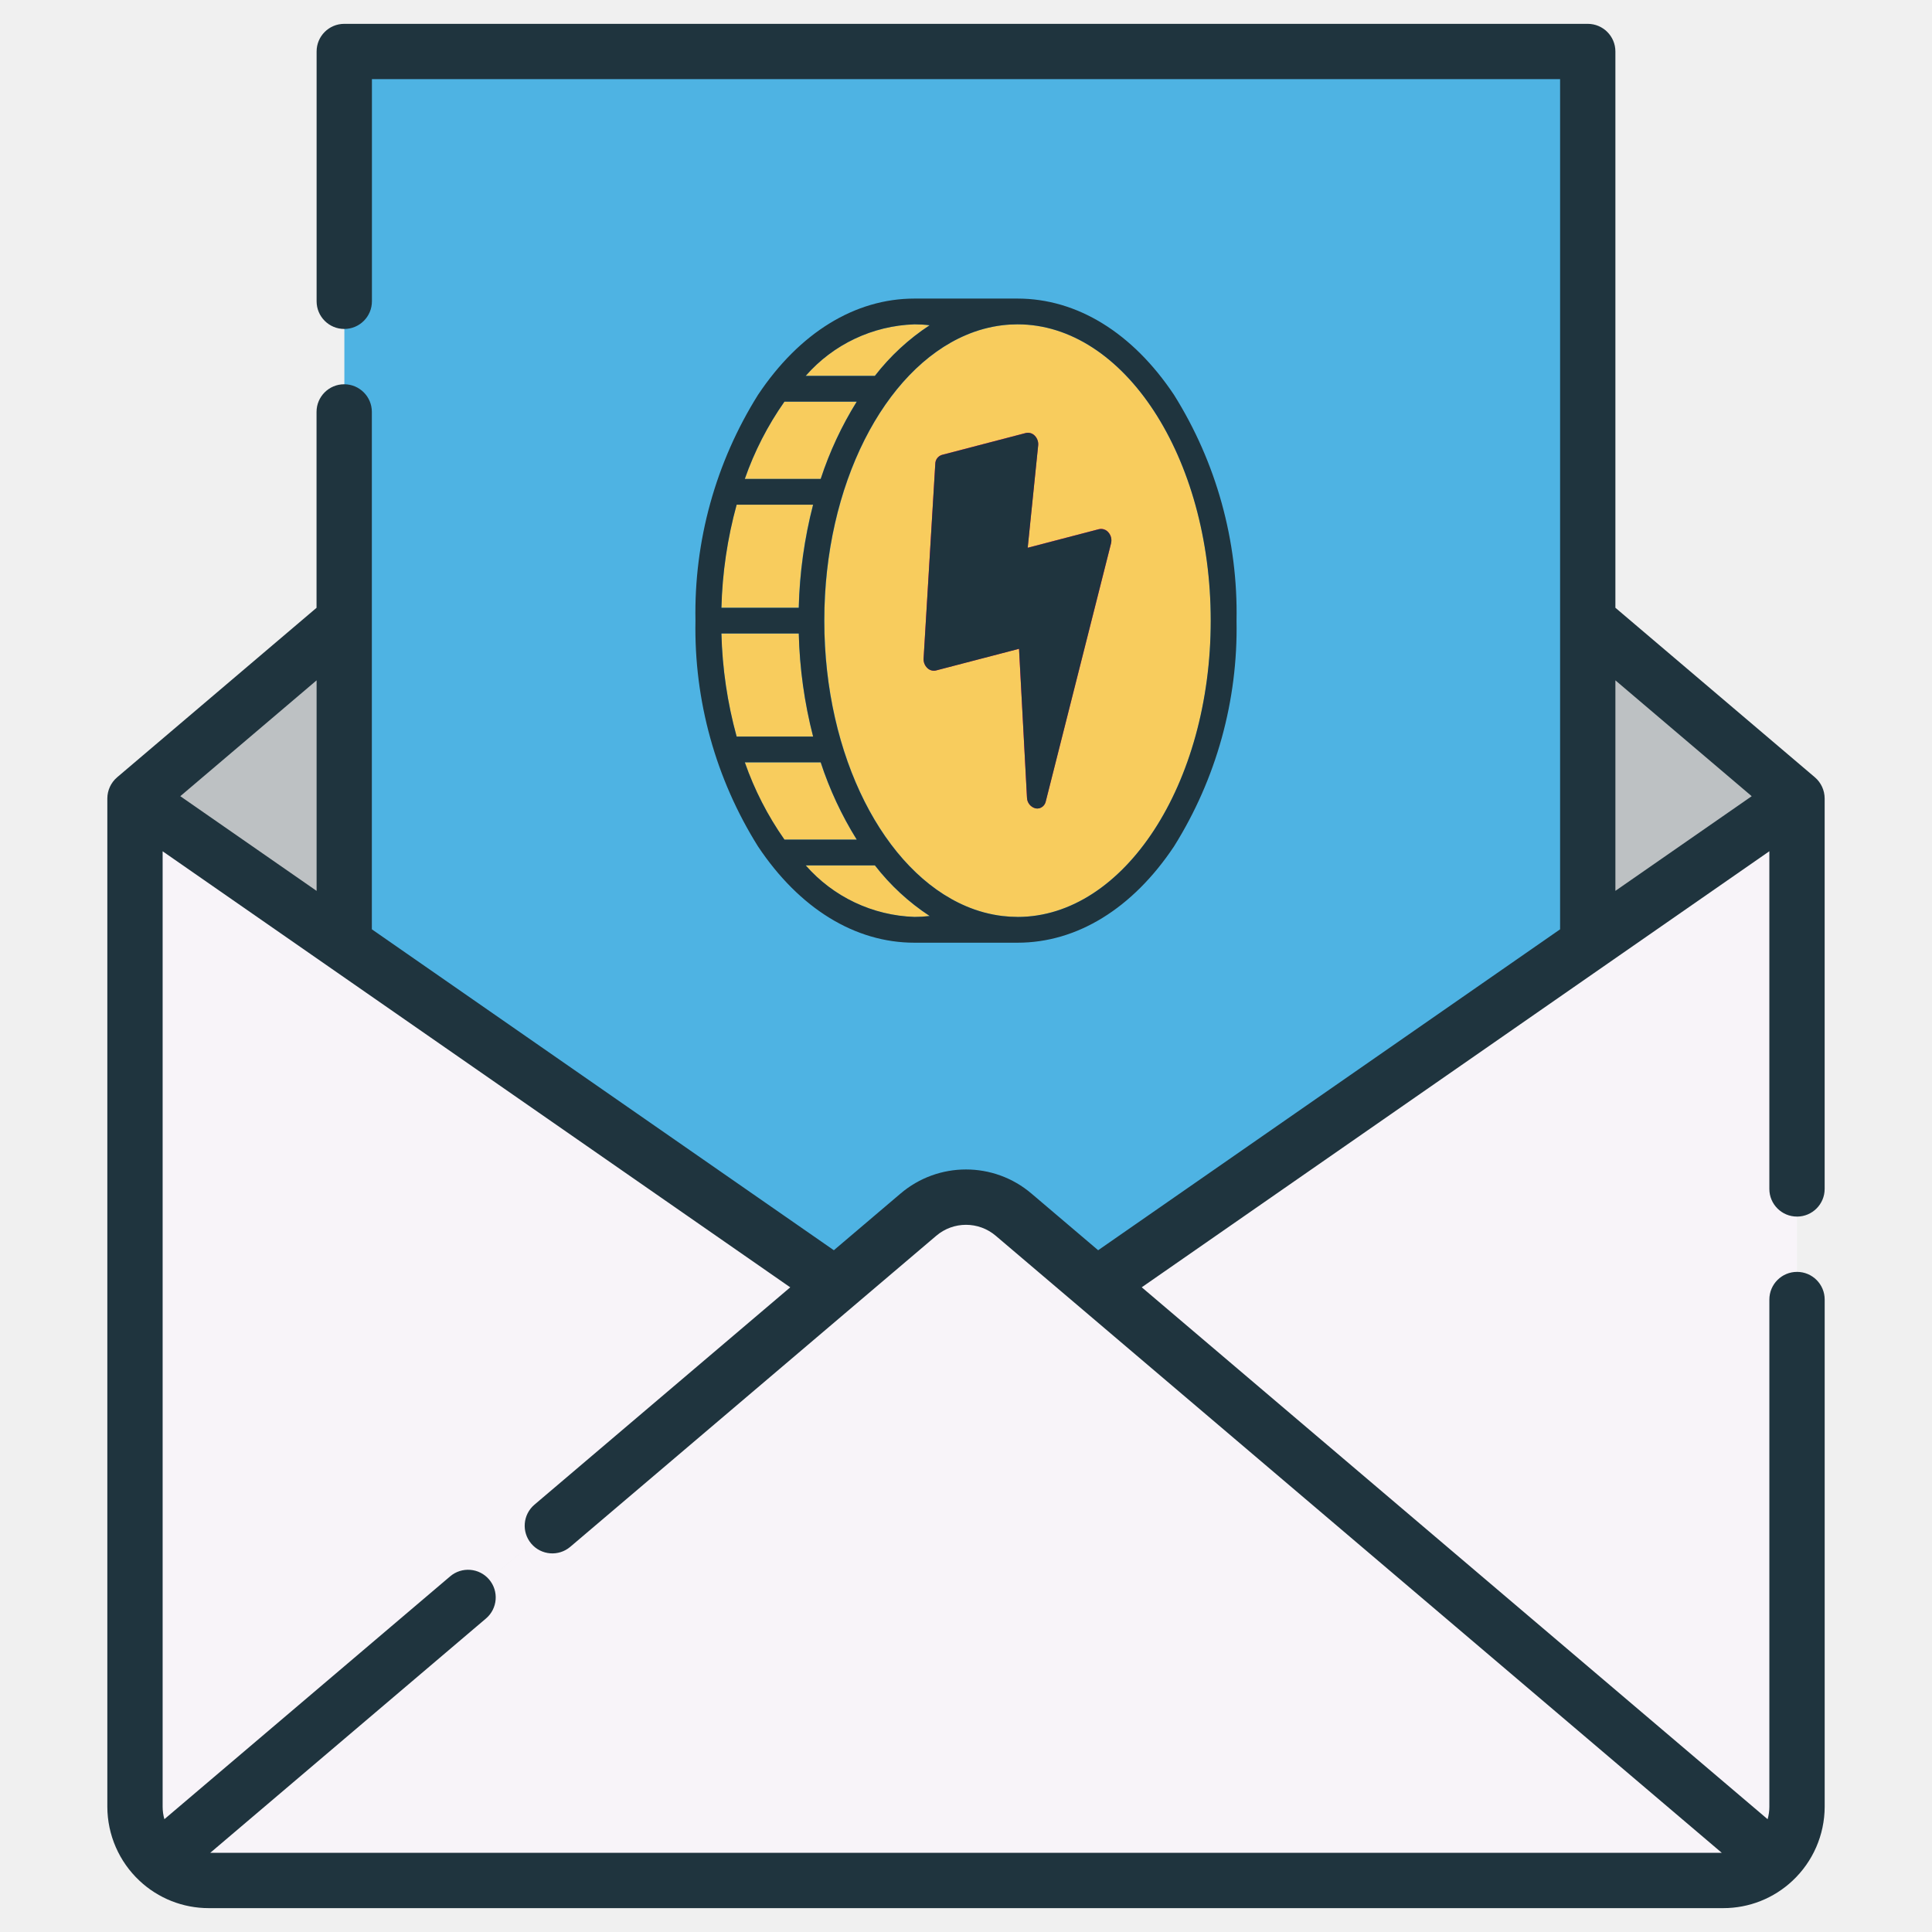
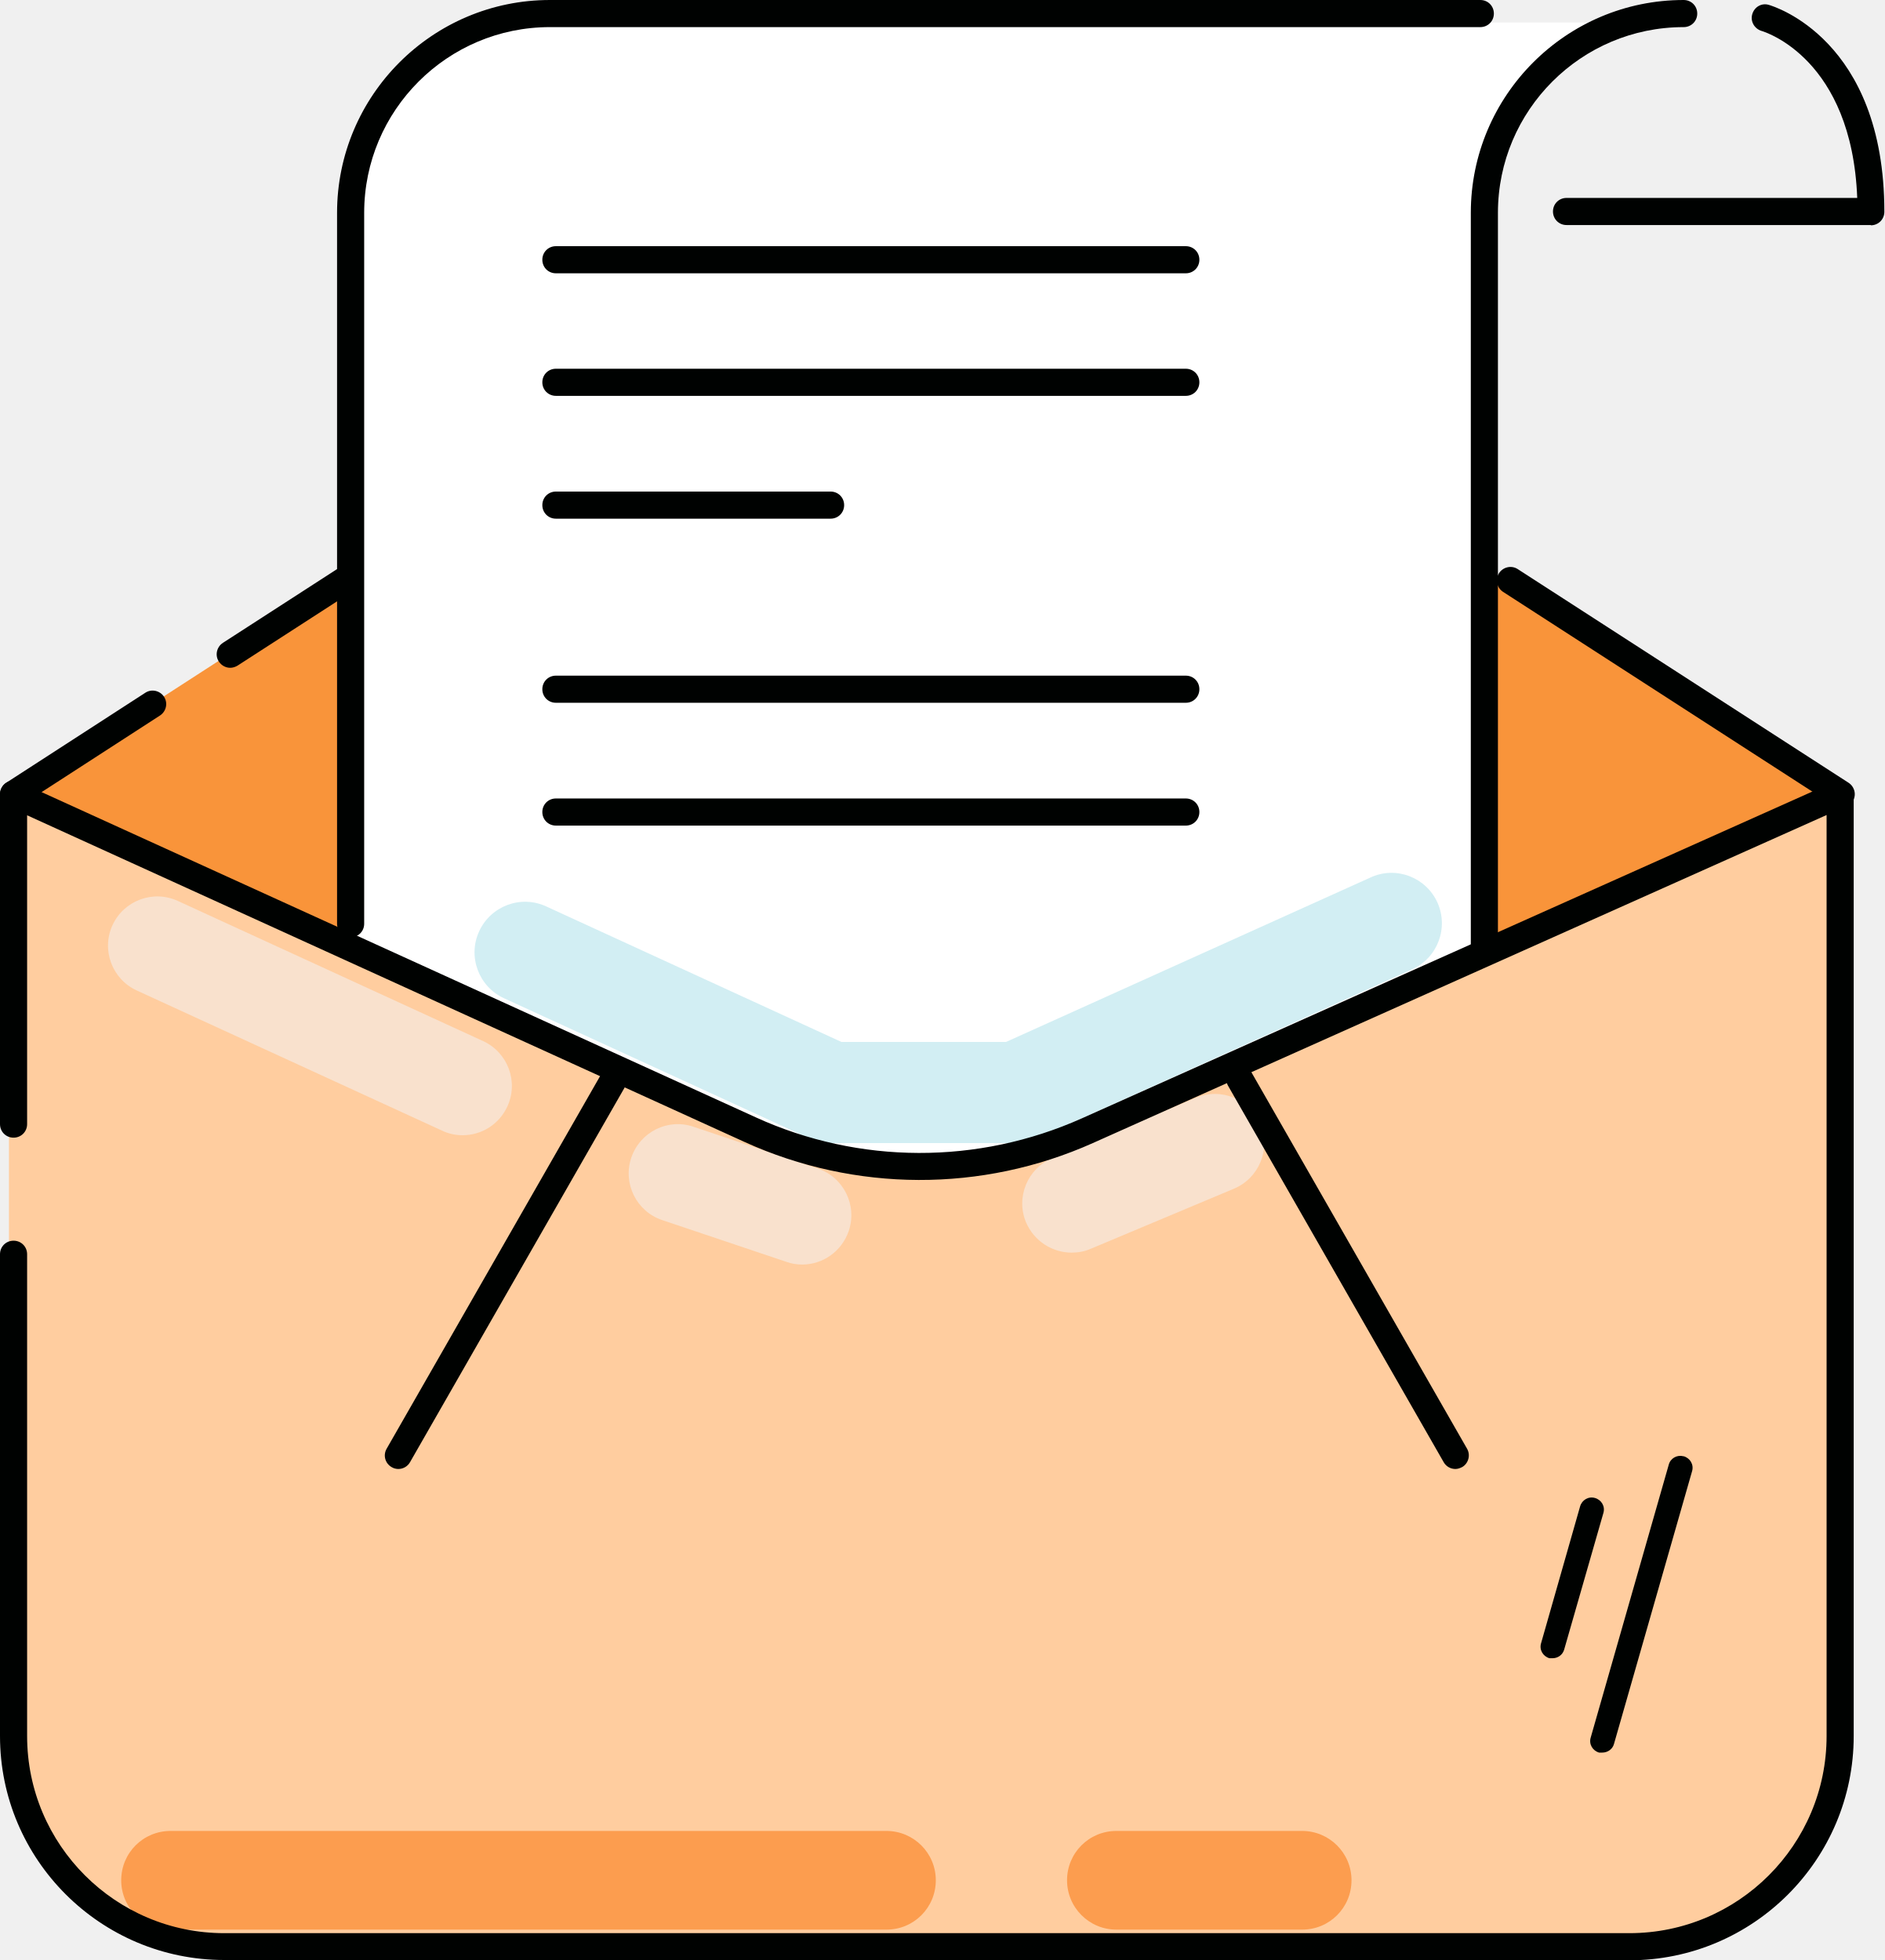
- <svg xmlns="http://www.w3.org/2000/svg" width="144" height="144" viewBox="0 0 144 144">
-   <g id="Invite_Friends_Img" data-name="Invite Friends Img" transform="translate(-976 -198)">
-     <rect id="Rectangle_4400" data-name="Rectangle 4400" width="144" height="144" transform="translate(976 198)" fill="none" />
-     <g id="invitation" transform="translate(961.316 199.777)">
-       <path id="Path_21103" data-name="Path 21103" d="M100.313,320.142a5.491,5.491,0,0,0-7.114,0L36.565,368.3a5.467,5.467,0,0,0,3.747,1.485H153.2a5.467,5.467,0,0,0,3.747-1.485Z" transform="translate(-10.072 -231.398)" fill="#f8f4f9" />
-       <path id="Path_21104" data-name="Path 21104" d="M291.447,246.753l50.49,42.911a5.476,5.476,0,0,0,1.747-4.011v-75.19Z" transform="translate(-195.062 -152.766)" fill="#f8f4f9" />
-       <path id="Path_21105" data-name="Path 21105" d="M31.946,289.664l50.49-42.911L30.2,210.463v75.191A5.474,5.474,0,0,0,31.946,289.664Z" transform="translate(-5.453 -152.766)" fill="#f8f4f9" />
-       <path id="Path_21108" data-name="Path 21108" d="M45.8,162.137v24.1L30.2,175.4Z" transform="translate(-5.453 -117.666)" fill="#bdc1c3" />
-       <path id="Path_21110" data-name="Path 21110" d="M424.939,162.137v24.1l15.6-10.84Z" transform="translate(-291.921 -117.666)" fill="#bdc1c3" />
-       <path id="Path_21112" data-name="Path 21112" d="M123.673,99.5l6.165-5.243a5.49,5.49,0,0,1,7.113,0l6.165,5.243,36.612-25.45V7.515H87.061V74.049Z" transform="translate(-46.71 -5.495)" fill="#4eb3e3" />
-       <g id="Group_12236" data-name="Group 12236" transform="translate(22.684 0)">
-         <path id="Path_21116" data-name="Path 21116" d="M148.622,88.9a2.061,2.061,0,0,0,2.061-2.061V57.731a2.085,2.085,0,0,0-.726-1.571L135.086,43.522V2.061A2.061,2.061,0,0,0,133.025,0H40.343a2.061,2.061,0,0,0-2.061,2.061V20.68a2.061,2.061,0,1,0,4.123,0V4.123h88.559V67.489L96.534,91.408l-4.958-4.213a7.526,7.526,0,0,0-9.784,0l-4.958,4.213L42.4,67.489V28.925a2.061,2.061,0,0,0-4.123,0v14.6L23.41,56.161a2.085,2.085,0,0,0-.726,1.571v75.159a7.579,7.579,0,0,0,2.4,5.514c1.525,1.426,0,0,0,0a7.527,7.527,0,0,0,5.155,2.039H143.13a7.527,7.527,0,0,0,5.155-2.039h0a7.579,7.579,0,0,0,2.4-5.514V95.083a2.061,2.061,0,0,0-4.123,0v37.808a3.414,3.414,0,0,1-.13.925L99.783,94.17l46.778-32.5V86.838A2.061,2.061,0,0,0,148.622,88.9ZM38.282,48.932V64.625l-10.16-7.058Zm-7.928,87.39,20.552-17.466a2.061,2.061,0,0,0-2.67-3.141l-21.3,18.1a3.418,3.418,0,0,1-.13-.925V61.673l46.778,32.5-19.066,16.2a2.061,2.061,0,0,0,2.67,3.141l27.274-23.18a3.418,3.418,0,0,1,4.444,0l54.108,45.986Zm104.732-71.7V48.932l10.16,8.635Z" transform="translate(-22.684 0)" fill="#1f343e" />
+ <svg xmlns="http://www.w3.org/2000/svg" id="Layer_2" data-name="Layer 2" viewBox="0 0 69.5 72.29">
+   <defs>
+     <style>
+       .cls-1 {
+         fill: #f9943a;
+       }
+ 
+       .cls-2 {
+         fill: #f9e1cd;
+       }
+ 
+       .cls-3 {
+         fill: #000201;
+       }
+ 
+       .cls-4 {
+         fill: #fff;
+       }
+ 
+       .cls-5 {
+         fill: #ffcd9f;
+       }
+ 
+       .cls-6 {
+         fill: #fc9d4f;
+       }
+ 
+       .cls-7 {
+         fill: #d2eef3;
+       }
+     </style>
+   </defs>
+   <g id="Layer_3" data-name="Layer 3">
+     <g>
+       <polygon class="cls-1" points="67.57 29.29 55.04 21.18 12.54 21.48 .34 29.37 34.03 44.82 67.57 29.29" />
+       <path class="cls-5" d="M59.93,72.12H8.1c-4.29,0-7.77-3.48-7.77-7.77V29.62l27.16,12.37c3.95,1.8,8.47,1.81,12.43,.04l27.76-12.41v34.74c0,4.29-3.48,7.77-7.77,7.77Z" />
+       <path class="cls-4" d="M54.74,35.46V8.18c0-4.06,3.29-7.35,7.35-7.35H20.28c-4.06,0-7.35,3.29-7.35,7.35v26.22l14,7.17c4.22,2.16,9.2,2.29,13.53,.33l14.27-6.44Z" />
+       <path class="cls-6" d="M32.69,71.17H6.29c-1,0-1.82-.81-1.82-1.82s.81-1.82,1.82-1.82h26.4c1,0,1.82,.81,1.82,1.82s-.81,1.82-1.82,1.82Z" />
+       <path class="cls-6" d="M48.02,71.17h-6.85c-1,0-1.82-.81-1.82-1.82s.81-1.82,1.82-1.82h6.85c1,0,1.82,.81,1.82,1.82s-.81,1.82-1.82,1.82Z" />
+       <g>
+         <path class="cls-3" d="M57.26,61.16h-.12c-.24-.07-.38-.31-.31-.55l1.44-5.05c.07-.24,.31-.38,.55-.31,0,0,0,0,0,0,.24,.07,.38,.31,.31,.55l-1.45,5.05c-.06,.19-.23,.31-.43,.31Z" />
+         <path class="cls-3" d="M59.09,64.64h-.12c-.24-.07-.38-.31-.31-.55,0,0,0,0,0,0l2.88-10.07c.06-.23,.3-.37,.53-.31,0,0,.01,0,.02,0,.24,.07,.38,.31,.31,.55,0,0,0,0,0,0l-2.88,10.06c-.05,.19-.23,.32-.43,.32Z" />
      </g>
-       <g id="Group_12246" data-name="Group 12246" transform="translate(66.52 20.477)">
-         <g id="Group_9378" data-name="Group 9378" transform="translate(0 0)">
-           <path id="Path_244" data-name="Path 244" d="M72,11.52a9.486,9.486,0,0,0-1.132.068,9.932,9.932,0,0,0-2.708.731C62.078,14.9,57.6,23.466,57.6,33.605s4.478,18.7,10.56,21.286a9.932,9.932,0,0,0,2.708.731A9.485,9.485,0,0,0,72,55.69c7.94,0,14.4-9.907,14.4-22.085S79.94,11.52,72,11.52" transform="translate(-47.991 -9.6)" fill="#f8cc5d" />
-           <path id="Path_245" data-name="Path 245" d="M18.436,92.16h-5.7a32.065,32.065,0,0,0-1.134,7.68h5.761a34.077,34.077,0,0,1,1.069-7.68" transform="translate(-9.672 -76.796)" fill="#f8cc5d" />
-           <path id="Path_246" data-name="Path 246" d="M30.4,46.08H25.014a23.419,23.419,0,0,0-2.954,5.76h5.656A26.428,26.428,0,0,1,30.4,46.08" transform="translate(-18.383 -38.398)" fill="#f8cc5d" />
-           <path id="Path_247" data-name="Path 247" d="M17.368,149.76H11.607a32.065,32.065,0,0,0,1.134,7.68h5.7a34.086,34.086,0,0,1-1.069-7.68" transform="translate(-9.673 -124.794)" fill="#f8cc5d" />
-           <path id="Path_248" data-name="Path 248" d="M58.523,11.588a9.523,9.523,0,0,0-1.132-.068,11.244,11.244,0,0,0-8.105,3.84h5.155a16.825,16.825,0,0,1,4.082-3.772" transform="translate(-41.069 -9.6)" fill="#f8cc5d" />
-           <path id="Path_249" data-name="Path 249" d="M27.715,207.36H22.059a23.424,23.424,0,0,0,2.954,5.76H30.4a26.442,26.442,0,0,1-2.687-5.76" transform="translate(-18.383 -172.792)" fill="#f8cc5d" />
-           <path id="Path_250" data-name="Path 250" d="M54.441,253.44H49.286a11.244,11.244,0,0,0,8.105,3.84,9.486,9.486,0,0,0,1.132-.068,16.824,16.824,0,0,1-4.082-3.772" transform="translate(-41.069 -211.19)" fill="#f8cc5d" />
-           <path id="Path_251" data-name="Path 251" d="M24.005,0H16.323C11.888,0,7.747,2.549,4.661,7.177A30.6,30.6,0,0,0,0,24.005,30.6,30.6,0,0,0,4.661,40.833c3.086,4.628,7.227,7.177,11.662,7.177h7.682c4.435,0,8.577-2.549,11.662-7.177a30.6,30.6,0,0,0,4.661-16.828A30.6,30.6,0,0,0,35.668,7.177C32.582,2.549,28.44,0,24.005,0M16.323,1.92a9.491,9.491,0,0,1,1.132.068,16.826,16.826,0,0,0-4.083,3.773H8.216A11.246,11.246,0,0,1,16.323,1.92M6.632,7.682h5.39a26.442,26.442,0,0,0-2.688,5.761H3.677A23.429,23.429,0,0,1,6.632,7.682M3.069,15.363h5.7A34.094,34.094,0,0,0,7.7,23.045H1.935a32.056,32.056,0,0,1,1.135-7.682m-1.135,9.6H7.7a34.094,34.094,0,0,0,1.069,7.682h-5.7a32.056,32.056,0,0,1-1.135-7.682m4.7,15.363a23.43,23.43,0,0,1-2.955-5.761H9.334a26.442,26.442,0,0,0,2.688,5.761Zm9.691,5.761a11.246,11.246,0,0,1-8.107-3.841h5.156a16.825,16.825,0,0,0,4.083,3.773,9.489,9.489,0,0,1-1.132.068m7.682,0a9.489,9.489,0,0,1-1.132-.068,9.936,9.936,0,0,1-2.709-.731C14.081,42.707,9.6,34.144,9.6,24.005S14.081,5.3,20.164,2.719a9.936,9.936,0,0,1,2.709-.731,9.491,9.491,0,0,1,1.132-.068c7.942,0,14.4,9.907,14.4,22.085S31.947,46.09,24.005,46.09" transform="translate(0 0)" fill="#1f343e" />
-           <path id="Path_252" data-name="Path 252" d="M115.975,68.228,111.1,87.487a.675.675,0,0,1-.474.5.632.632,0,0,1-.286.007.846.846,0,0,1-.637-.793l-.593-11.1-6.19,1.615a.693.693,0,0,1-.652-.189.9.9,0,0,1-.27-.7l.871-14.521a.7.7,0,0,1,.5-.659l6.248-1.63a.7.7,0,0,1,.665.2.9.9,0,0,1,.254.719l-.781,7.635,5.318-1.388a.706.706,0,0,1,.707.246.9.9,0,0,1,.192.793" transform="translate(-84.995 -50)" fill="#ff007c" />
-           <path id="Path_253" data-name="Path 253" d="M115.076,67.188l-5.318,1.388.781-7.635a.9.9,0,0,0-.254-.719.7.7,0,0,0-.665-.2l-6.248,1.63a.7.7,0,0,0-.5.659L102,76.83a.9.9,0,0,0,.27.7.694.694,0,0,0,.653.189l6.19-1.615.593,11.1a.845.845,0,0,0,.636.793.632.632,0,0,0,.286-.007.675.675,0,0,0,.474-.5l4.87-19.259a.9.9,0,0,0-.192-.793.706.706,0,0,0-.707-.246" transform="translate(-84.995 -50)" fill="#1f343e" />
-         </g>
+       <path class="cls-3" d="M12.93,34.57c-.28,0-.5-.22-.5-.5V7.85c0-4.33,3.52-7.85,7.85-7.85H54.59c.28,0,.5,.22,.5,.5s-.22,.5-.5,.5H20.28c-3.78,0-6.85,3.07-6.85,6.85v26.22c0,.28-.22,.5-.5,.5Z" />
+       <path class="cls-3" d="M54.74,35.63c-.28,0-.5-.22-.5-.5V7.85c0-4.33,3.52-7.85,7.85-7.85,.28,0,.5,.22,.5,.5s-.22,.5-.5,.5c-3.78,0-6.85,3.07-6.85,6.85v27.28c0,.28-.22,.5-.5,.5Z" />
+       <path class="cls-3" d="M69,8.3h-11.23c-.28,0-.5-.22-.5-.5s.22-.5,.5-.5h10.72c-.2-5.13-3.39-6.12-3.53-6.16-.26-.08-.42-.35-.34-.62,.08-.27,.35-.42,.61-.34,.17,.05,4.26,1.27,4.26,7.63,0,.28-.22,.5-.5,.5Z" />
+       <path class="cls-3" d="M8.49,24.63c-.16,0-.32-.08-.42-.23-.15-.23-.08-.54,.15-.69l4.21-2.72c.23-.15,.54-.08,.69,.15,.15,.23,.08,.54-.15,.69l-4.21,2.72c-.08,.05-.18,.08-.27,.08Z" />
+       <path class="cls-3" d="M.5,29.79c-.16,0-.32-.08-.42-.23-.15-.23-.08-.54,.15-.69l5.13-3.32c.23-.15,.54-.08,.69,.15,.15,.23,.08,.54-.15,.69L.77,29.71c-.08,.05-.18,.08-.27,.08Z" />
+       <path class="cls-3" d="M67.9,29.79c-.09,0-.19-.03-.27-.08l-12.2-7.88c-.23-.15-.3-.46-.15-.69,.15-.23,.46-.3,.69-.15l12.2,7.88c.23,.15,.3,.46,.15,.69-.1,.15-.26,.23-.42,.23Z" />
+       <g>
+         <path class="cls-3" d="M43.73,10.08H20.5c-.28,0-.5-.22-.5-.5s.22-.5,.5-.5h23.23c.28,0,.5,.22,.5,.5s-.22,.5-.5,.5Z" />
+         <path class="cls-3" d="M43.73,14.6H20.5c-.28,0-.5-.22-.5-.5s.22-.5,.5-.5h23.23c.28,0,.5,.22,.5,.5s-.22,.5-.5,.5Z" />
+         <path class="cls-3" d="M30.63,19.13h-10.13c-.28,0-.5-.22-.5-.5s.22-.5,.5-.5h10.13c.28,0,.5,.22,.5,.5s-.22,.5-.5,.5Z" />
+       </g>
+       <g>
+         <path class="cls-3" d="M43.73,25.92H20.5c-.28,0-.5-.22-.5-.5s.22-.5,.5-.5h23.23c.28,0,.5,.22,.5,.5s-.22,.5-.5,.5Z" />
+         <path class="cls-3" d="M43.73,30.45H20.5c-.28,0-.5-.22-.5-.5s.22-.5,.5-.5h23.23c.28,0,.5,.22,.5,.5s-.22,.5-.5,.5Z" />
+       </g>
+       <path class="cls-2" d="M17.06,41.87c-.25,0-.51-.05-.76-.17l-11.26-5.17c-.91-.42-1.31-1.5-.89-2.41,.42-.91,1.5-1.31,2.41-.89l11.26,5.17c.91,.42,1.31,1.5,.89,2.41-.31,.67-.96,1.06-1.65,1.06Z" />
+       <path class="cls-7" d="M37.51,42.16h-6.88c-.27,0-.53-.06-.78-.17l-11.26-5.17c-.94-.43-1.35-1.54-.92-2.47,.43-.94,1.54-1.35,2.47-.92l10.89,5h6.07l13.45-6.07c.94-.43,2.04,0,2.46,.93,.42,.94,0,2.04-.93,2.46l-13.81,6.23c-.24,.11-.5,.17-.77,.17Z" />
+       <path class="cls-2" d="M29.58,46.64c-.19,0-.39-.03-.58-.1l-4.58-1.54c-.95-.32-1.46-1.35-1.14-2.3,.32-.95,1.35-1.47,2.3-1.14l4.58,1.54c.95,.32,1.46,1.35,1.14,2.3-.26,.76-.96,1.24-1.72,1.24Z" />
+       <path class="cls-2" d="M39.52,46.2c-.71,0-1.38-.42-1.68-1.11-.39-.93,.05-1.99,.97-2.38l5.29-2.22c.93-.39,1.99,.05,2.38,.97,.39,.93-.05,1.99-.97,2.38l-5.29,2.22c-.23,.1-.47,.14-.7,.14Z" />
+       <path class="cls-3" d="M60.09,72.29H8.27C3.71,72.29,0,68.59,0,64.03v-17.77c0-.28,.22-.5,.5-.5s.5,.22,.5,.5v17.77c0,4.01,3.26,7.27,7.27,7.27H60.09c4.01,0,7.27-3.26,7.27-7.27V30.06l-27.06,12.1c-4.09,1.83-8.77,1.81-12.84-.04L1,30.07v11.39c0,.28-.22,.5-.5,.5S0,41.74,0,41.46v-12.17c0-.17,.09-.33,.23-.42,.14-.09,.32-.11,.48-.03l27.16,12.37c3.81,1.74,8.2,1.75,12.02,.04l27.76-12.42c.16-.07,.33-.05,.48,.04,.14,.09,.23,.25,.23,.42v34.74c0,4.56-3.71,8.27-8.27,8.27Z" />
+       <g>
+         <path class="cls-3" d="M14.69,54.18c-.08,0-.17-.02-.25-.07-.24-.14-.32-.44-.18-.68l7.95-13.88c.14-.24,.44-.32,.68-.18,.24,.14,.32,.44,.18,.68l-7.95,13.88c-.09,.16-.26,.25-.43,.25Z" />
+         <path class="cls-3" d="M53.67,54.18c-.17,0-.34-.09-.43-.25l-7.95-13.88c-.14-.24-.05-.55,.18-.68,.24-.14,.54-.06,.68,.18l7.95,13.88c.14,.24,.05,.55-.18,.68-.08,.04-.16,.07-.25,.07Z" />
      </g>
    </g>
  </g>
</svg>
